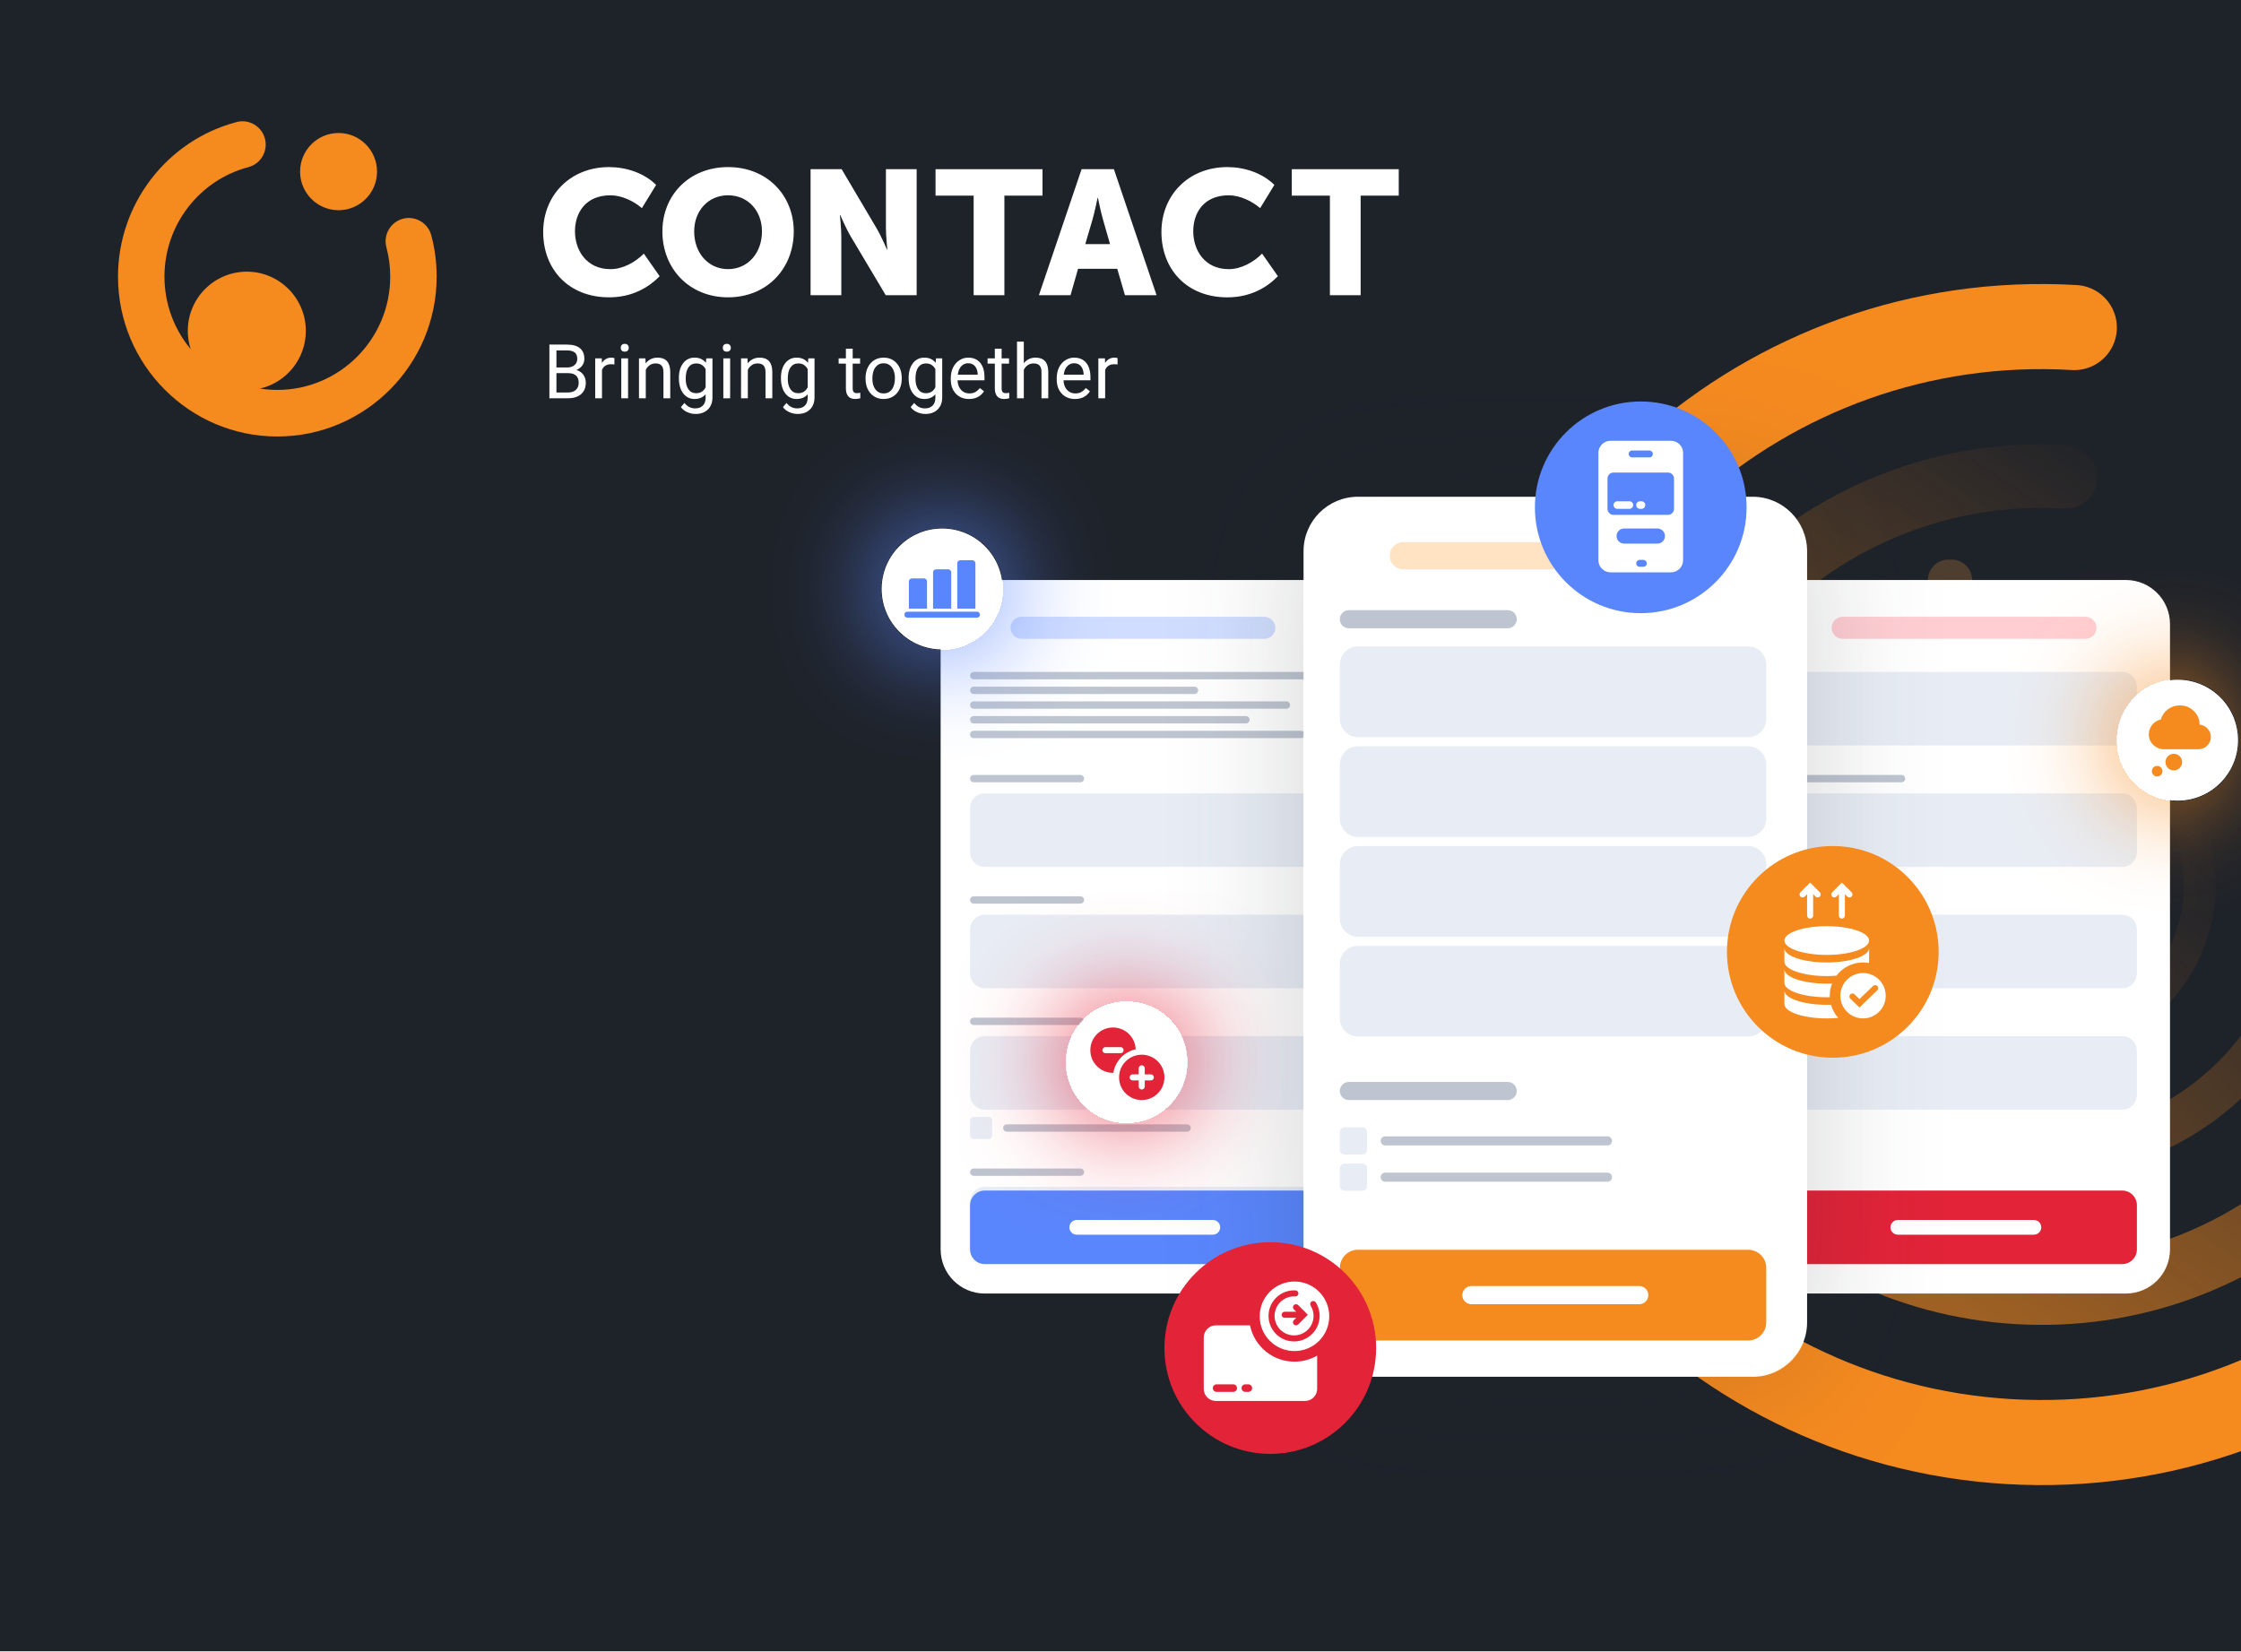
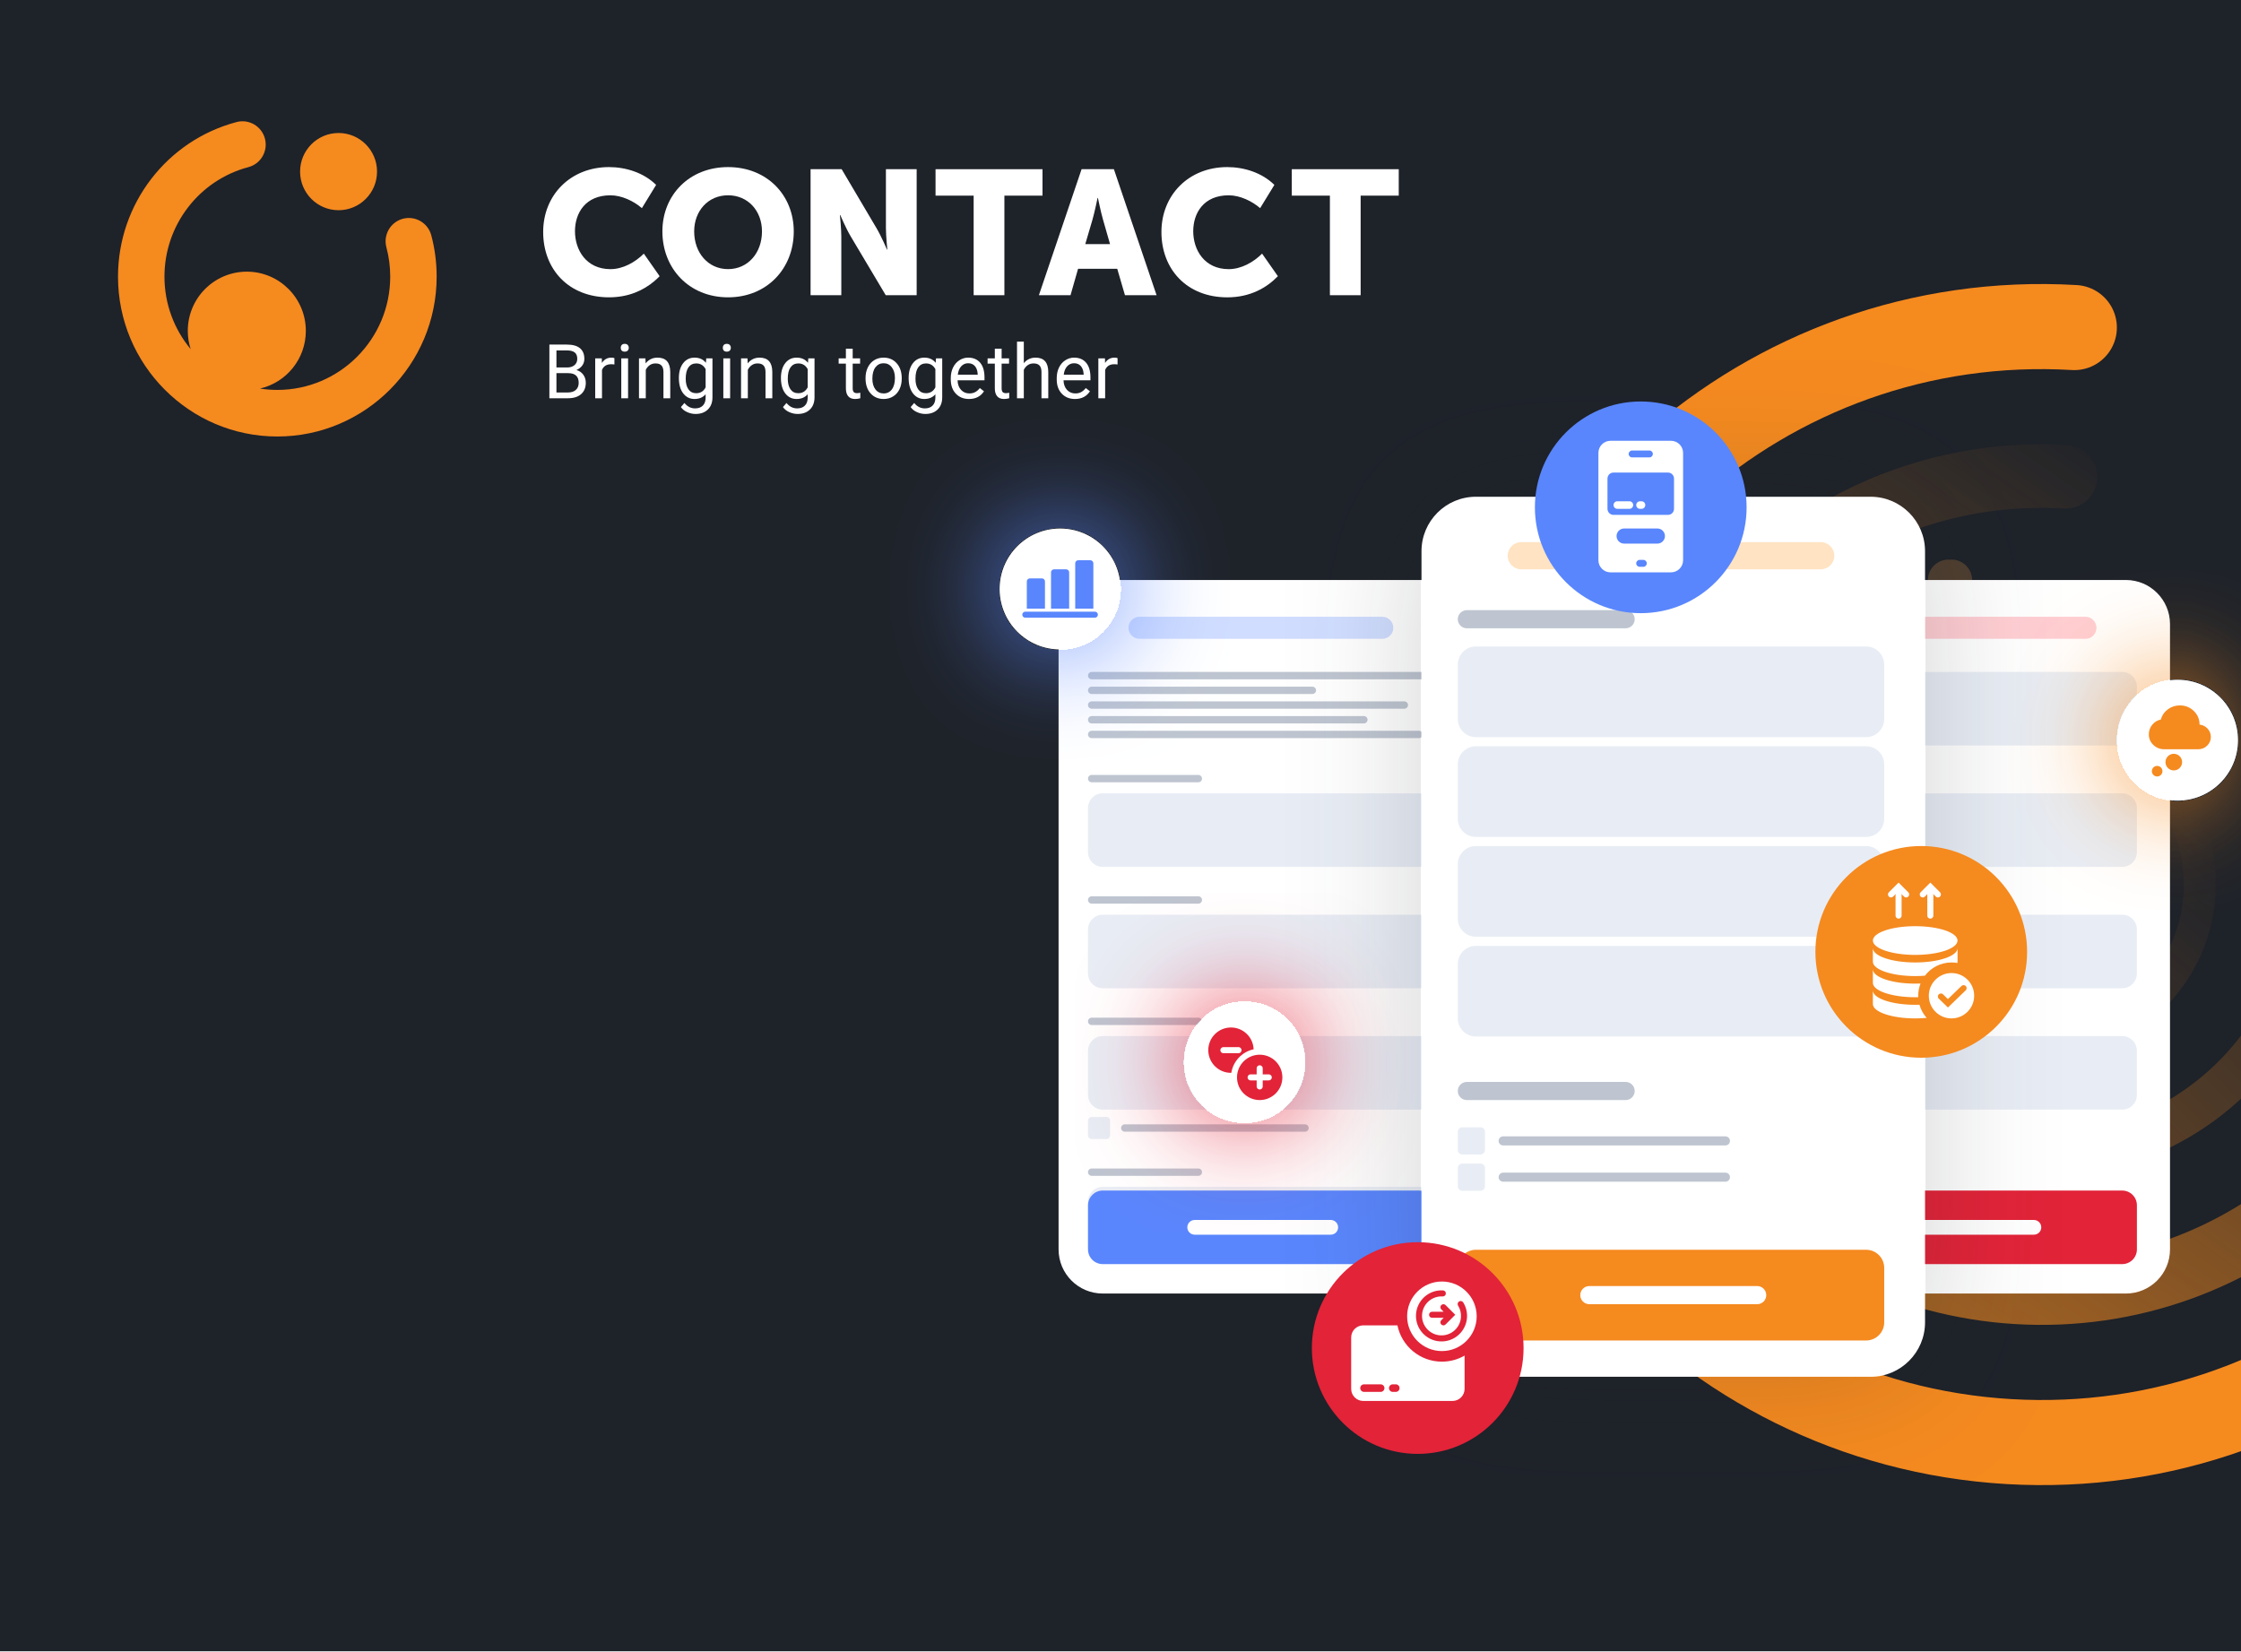
<svg xmlns="http://www.w3.org/2000/svg" width="760" height="560" viewBox="0 0 760 560" fill="none">
-   <g clip-path="url(#clip0_4286_51554)">
+   <g clip-path="url(#clip0_4288_52008)">
    <rect width="760" height="560" fill="#1E2229" />
    <path d="M186.314 135.067V116.865H192.245C194.213 116.865 195.692 117.274 196.68 118.09C197.677 118.907 198.176 120.116 198.176 121.716C198.176 122.566 197.934 123.32 197.453 123.979C196.971 124.629 196.315 125.133 195.485 125.491C196.465 125.766 197.237 126.292 197.802 127.067C198.375 127.833 198.662 128.75 198.662 129.817C198.662 131.451 198.134 132.734 197.079 133.667C196.025 134.6 194.534 135.067 192.606 135.067H186.314ZM188.707 126.554V133.105H192.657C193.769 133.105 194.646 132.817 195.285 132.242C195.933 131.659 196.257 130.858 196.257 129.842C196.257 127.65 195.069 126.554 192.694 126.554H188.707ZM188.707 124.629H192.32C193.366 124.629 194.201 124.366 194.824 123.841C195.456 123.316 195.771 122.603 195.771 121.704C195.771 120.703 195.48 119.978 194.899 119.528C194.318 119.07 193.433 118.841 192.245 118.841H188.707V124.629ZM208.367 123.616C208.018 123.558 207.64 123.528 207.233 123.528C205.722 123.528 204.696 124.175 204.156 125.466V135.067H201.851V121.541H204.093L204.131 123.103C204.886 121.895 205.958 121.291 207.345 121.291C207.794 121.291 208.134 121.349 208.367 121.466V123.616ZM213.002 135.067H210.697V121.541H213.002V135.067ZM210.51 117.953C210.51 117.578 210.622 117.261 210.846 117.003C211.079 116.744 211.42 116.615 211.868 116.615C212.316 116.615 212.657 116.744 212.89 117.003C213.122 117.261 213.238 117.578 213.238 117.953C213.238 118.328 213.122 118.64 212.89 118.891C212.657 119.14 212.316 119.265 211.868 119.265C211.42 119.265 211.079 119.14 210.846 118.891C210.622 118.64 210.51 118.328 210.51 117.953ZM218.882 121.541L218.957 123.241C219.987 121.941 221.333 121.291 222.994 121.291C225.842 121.291 227.279 122.903 227.304 126.129V135.067H225V126.117C224.991 125.141 224.767 124.42 224.327 123.954C223.895 123.487 223.218 123.253 222.296 123.253C221.549 123.253 220.892 123.454 220.327 123.853C219.763 124.254 219.322 124.779 219.007 125.429V135.067H216.702V121.541H218.882ZM230.232 128.192C230.232 126.083 230.718 124.408 231.69 123.166C232.662 121.916 233.949 121.291 235.553 121.291C237.197 121.291 238.48 121.874 239.402 123.041L239.514 121.541H241.62V134.742C241.62 136.492 241.1 137.872 240.062 138.88C239.032 139.889 237.645 140.393 235.901 140.393C234.93 140.393 233.978 140.185 233.048 139.768C232.118 139.352 231.408 138.781 230.917 138.055L232.114 136.667C233.102 137.893 234.31 138.505 235.739 138.505C236.861 138.505 237.732 138.189 238.355 137.555C238.987 136.922 239.302 136.03 239.302 134.88V133.717C238.381 134.784 237.122 135.318 235.527 135.318C233.949 135.318 232.67 134.68 231.69 133.405C230.718 132.13 230.232 130.392 230.232 128.192ZM232.55 128.454C232.55 129.979 232.861 131.18 233.484 132.054C234.107 132.921 234.979 133.355 236.1 133.355C237.554 133.355 238.621 132.692 239.302 131.367V125.191C238.597 123.899 237.537 123.253 236.125 123.253C235.004 123.253 234.128 123.691 233.497 124.566C232.865 125.441 232.55 126.737 232.55 128.454ZM247.612 135.067H245.307V121.541H247.612V135.067ZM245.121 117.953C245.121 117.578 245.233 117.261 245.457 117.003C245.69 116.744 246.03 116.615 246.479 116.615C246.927 116.615 247.268 116.744 247.5 117.003C247.733 117.261 247.849 117.578 247.849 117.953C247.849 118.328 247.733 118.64 247.5 118.891C247.268 119.14 246.927 119.265 246.479 119.265C246.03 119.265 245.69 119.14 245.457 118.891C245.233 118.64 245.121 118.328 245.121 117.953ZM253.493 121.541L253.568 123.241C254.598 121.941 255.943 121.291 257.604 121.291C260.454 121.291 261.891 122.903 261.915 126.129V135.067H259.61V126.117C259.602 125.141 259.378 124.42 258.938 123.954C258.506 123.487 257.829 123.253 256.907 123.253C256.159 123.253 255.503 123.454 254.939 123.853C254.373 124.254 253.933 124.779 253.618 125.429V135.067H251.313V121.541H253.493ZM264.843 128.192C264.843 126.083 265.329 124.408 266.301 123.166C267.273 121.916 268.56 121.291 270.163 121.291C271.808 121.291 273.091 121.874 274.013 123.041L274.125 121.541H276.231V134.742C276.231 136.492 275.712 137.872 274.673 138.88C273.643 139.889 272.256 140.393 270.512 140.393C269.54 140.393 268.589 140.185 267.659 139.768C266.729 139.352 266.019 138.781 265.529 138.055L266.724 136.667C267.713 137.893 268.921 138.505 270.35 138.505C271.471 138.505 272.343 138.189 272.966 137.555C273.598 136.922 273.913 136.03 273.913 134.88V133.717C272.991 134.784 271.733 135.318 270.138 135.318C268.56 135.318 267.281 134.68 266.301 133.405C265.329 132.13 264.843 130.392 264.843 128.192ZM267.161 128.454C267.161 129.979 267.472 131.18 268.095 132.054C268.718 132.921 269.59 133.355 270.712 133.355C272.165 133.355 273.232 132.692 273.913 131.367V125.191C273.207 123.899 272.148 123.253 270.736 123.253C269.615 123.253 268.738 123.691 268.107 124.566C267.476 125.441 267.161 126.737 267.161 128.454ZM289.176 118.265V121.541H291.692V123.329H289.176V131.717C289.176 132.259 289.287 132.667 289.512 132.942C289.736 133.209 290.118 133.342 290.658 133.342C290.924 133.342 291.289 133.292 291.754 133.192V135.067C291.148 135.234 290.558 135.318 289.985 135.318C288.955 135.318 288.178 135.005 287.655 134.38C287.132 133.755 286.871 132.867 286.871 131.717V123.329H284.416V121.541H286.871V118.265H289.176ZM293.536 128.179C293.536 126.854 293.793 125.662 294.308 124.604C294.832 123.545 295.554 122.728 296.476 122.153C297.406 121.578 298.466 121.291 299.653 121.291C301.489 121.291 302.972 121.928 304.101 123.203C305.239 124.479 305.808 126.175 305.808 128.291V128.454C305.808 129.771 305.555 130.954 305.048 132.005C304.55 133.046 303.831 133.859 302.893 134.442C301.962 135.026 300.891 135.318 299.678 135.318C297.851 135.318 296.368 134.68 295.23 133.405C294.101 132.13 293.536 130.442 293.536 128.342V128.179ZM295.853 128.454C295.853 129.954 296.198 131.159 296.888 132.067C297.585 132.975 298.515 133.43 299.678 133.43C300.85 133.43 301.78 132.972 302.469 132.054C303.158 131.129 303.503 129.837 303.503 128.179C303.503 126.696 303.15 125.495 302.444 124.579C301.746 123.654 300.816 123.191 299.653 123.191C298.515 123.191 297.598 123.645 296.9 124.554C296.202 125.462 295.853 126.762 295.853 128.454ZM308.15 128.192C308.15 126.083 308.636 124.408 309.608 123.166C310.58 121.916 311.867 121.291 313.47 121.291C315.115 121.291 316.398 121.874 317.32 123.041L317.432 121.541H319.538V134.742C319.538 136.492 319.019 137.872 317.98 138.88C316.951 139.889 315.563 140.393 313.819 140.393C312.847 140.393 311.896 140.185 310.966 139.768C310.036 139.352 309.326 138.781 308.835 138.055L310.032 136.667C311.02 137.893 312.229 138.505 313.657 138.505C314.778 138.505 315.651 138.189 316.274 137.555C316.905 136.922 317.221 136.03 317.221 134.88V133.717C316.299 134.784 315.04 135.318 313.446 135.318C311.867 135.318 310.588 134.68 309.608 133.405C308.636 132.13 308.15 130.392 308.15 128.192ZM310.468 128.454C310.468 129.979 310.779 131.18 311.402 132.054C312.025 132.921 312.897 133.355 314.018 133.355C315.472 133.355 316.539 132.692 317.221 131.367V125.191C316.515 123.899 315.455 123.253 314.043 123.253C312.922 123.253 312.046 123.691 311.415 124.566C310.783 125.441 310.468 126.737 310.468 128.454ZM328.62 135.318C326.793 135.318 325.306 134.717 324.16 133.517C323.014 132.309 322.441 130.696 322.441 128.679V128.254C322.441 126.912 322.694 125.716 323.2 124.666C323.715 123.607 324.43 122.782 325.344 122.191C326.266 121.591 327.262 121.291 328.334 121.291C330.086 121.291 331.449 121.87 332.42 123.028C333.392 124.187 333.878 125.845 333.878 128.004V128.967H324.745C324.779 130.3 325.165 131.38 325.905 132.205C326.652 133.021 327.599 133.43 328.745 133.43C329.559 133.43 330.249 133.263 330.813 132.93C331.378 132.596 331.872 132.155 332.296 131.604L333.704 132.705C332.574 134.447 330.88 135.318 328.62 135.318ZM328.334 123.191C327.404 123.191 326.623 123.533 325.991 124.216C325.36 124.891 324.97 125.841 324.821 127.067H331.573V126.891C331.506 125.716 331.191 124.808 330.627 124.166C330.061 123.516 329.297 123.191 328.334 123.191ZM339.684 118.265V121.541H342.201V123.329H339.684V131.717C339.684 132.259 339.796 132.667 340.02 132.942C340.245 133.209 340.626 133.342 341.166 133.342C341.432 133.342 341.798 133.292 342.263 133.192V135.067C341.656 135.234 341.067 135.318 340.494 135.318C339.464 135.318 338.687 135.005 338.164 134.38C337.641 133.755 337.379 132.867 337.379 131.717V123.329H334.925V121.541H337.379V118.265H339.684ZM347.209 123.178C348.231 121.92 349.56 121.291 351.196 121.291C354.045 121.291 355.482 122.903 355.506 126.129V135.067H353.202V126.117C353.193 125.141 352.969 124.42 352.529 123.954C352.097 123.487 351.42 123.253 350.498 123.253C349.751 123.253 349.094 123.454 348.53 123.853C347.965 124.254 347.524 124.779 347.209 125.429V135.067H344.904V115.865H347.209V123.178ZM364.552 135.318C362.725 135.318 361.238 134.717 360.091 133.517C358.945 132.309 358.373 130.696 358.373 128.679V128.254C358.373 126.912 358.626 125.716 359.132 124.666C359.647 123.607 360.361 122.782 361.275 122.191C362.197 121.591 363.194 121.291 364.265 121.291C366.018 121.291 367.38 121.87 368.352 123.028C369.324 124.187 369.809 125.845 369.809 128.004V128.967H360.677C360.711 130.3 361.097 131.38 361.836 132.205C362.583 133.021 363.53 133.43 364.677 133.43C365.49 133.43 366.18 133.263 366.745 132.93C367.31 132.596 367.803 132.155 368.227 131.604L369.635 132.705C368.505 134.447 366.811 135.318 364.552 135.318ZM364.265 123.191C363.335 123.191 362.554 123.533 361.923 124.216C361.292 124.891 360.902 125.841 360.752 127.067H367.504V126.891C367.438 125.716 367.123 124.808 366.557 124.166C365.993 123.516 365.229 123.191 364.265 123.191ZM379.004 123.616C378.655 123.558 378.277 123.528 377.87 123.528C376.359 123.528 375.333 124.175 374.793 125.466V135.067H372.488V121.541H374.731L374.768 123.103C375.524 121.895 376.595 121.291 377.983 121.291C378.431 121.291 378.772 121.349 379.004 121.466V123.616Z" fill="white" />
    <path d="M206.547 56.668C212.268 56.668 218.343 58.586 222.513 62.707L217.685 70.596C214.943 68.205 210.835 66.238 207.025 66.238C198.506 66.238 194.994 72.277 194.994 78.428C194.994 84.767 198.803 91.279 207.025 91.279C211.251 91.279 215.427 88.944 218.343 86.018L223.704 93.67C223.133 94.261 222.519 94.834 221.861 95.388C218.194 98.477 213.162 100.836 206.547 100.836C192.847 100.836 184.209 91.335 184.209 78.665C184.209 66.231 193.387 56.668 206.547 56.668Z" fill="white" />
    <path d="M246.916 56.668C260.139 56.668 269.192 66.231 269.192 78.484C269.192 91.036 260.139 100.836 246.916 100.836C233.693 100.836 224.64 91.036 224.64 78.484C224.634 66.231 233.687 56.668 246.916 56.668ZM246.916 91.273C253.648 91.273 258.414 85.775 258.414 78.484C258.414 71.493 253.648 66.231 246.916 66.231C240.184 66.231 235.418 71.493 235.418 78.484C235.418 85.775 240.184 91.273 246.916 91.273Z" fill="white" />
    <path d="M274.894 57.385H285.436L297.232 77.346C298.901 80.154 300.806 84.637 300.806 84.637H300.924C300.924 84.637 300.446 80.035 300.446 77.346V57.385H310.87V100.121H300.384L288.532 80.216C286.863 77.408 284.958 72.925 284.958 72.925H284.841C284.841 72.925 285.318 77.526 285.318 80.216V100.121H274.894V57.385Z" fill="white" />
    <path d="M330.199 66.35H317.274V57.385H353.548V66.35H340.623V100.121H330.199V66.35Z" fill="white" />
    <path d="M366.802 57.385H377.76L392.236 100.121H381.514L378.896 91.156H365.611L363.048 100.121H352.326L366.802 57.385ZM376.451 82.787L374.068 74.482C373.293 71.792 372.343 67.129 372.343 67.129H372.225C372.225 67.129 371.27 71.792 370.5 74.482L368.056 82.787H376.451Z" fill="white" />
    <path d="M416.218 56.668C421.939 56.668 428.014 58.586 432.183 62.707L427.356 70.596C424.613 68.205 420.506 66.238 416.696 66.238C408.177 66.238 404.665 72.277 404.665 78.428C404.665 84.767 408.474 91.279 416.696 91.279C420.921 91.279 425.097 88.944 428.014 86.018L433.375 93.67C429.621 97.555 424.024 100.843 416.218 100.843C402.518 100.843 393.88 91.341 393.88 78.671C393.88 66.231 403.051 56.668 416.218 56.668Z" fill="white" />
    <path d="M451.015 66.35H438.09V57.385H474.364V66.35H461.44V100.121H451.015V66.35Z" fill="white" />
    <path fill-rule="evenodd" clip-rule="evenodd" d="M136.617 74.195C140.818 73.069 145.136 75.578 146.26 79.793C147.476 84.357 148.09 89.076 148.084 93.82C148.084 123.718 123.847 148.038 94.051 148.038C64.261 148.038 40.019 123.718 40.019 93.82C40.019 69.227 56.548 47.672 80.22 41.396C84.427 40.275 88.74 42.797 89.85 47.018C90.961 51.24 88.454 55.567 84.247 56.681C67.482 61.12 55.773 76.393 55.773 93.82C55.773 103.16 59.117 111.733 64.658 118.395C64.032 116.452 63.684 114.379 63.684 112.219C63.684 101.124 72.65 92.133 83.701 92.133C94.759 92.133 103.719 101.13 103.719 112.219C103.719 121.763 97.073 129.739 88.175 131.781C90.093 132.08 92.059 132.236 94.057 132.236C115.167 132.236 132.336 115.008 132.336 93.826C132.336 90.446 131.901 87.096 131.039 83.871C129.916 79.656 132.416 75.322 136.617 74.195ZM127.868 58.2C127.868 65.431 122.026 71.294 114.819 71.294C107.612 71.294 101.77 65.431 101.77 58.2C101.77 50.969 107.612 45.106 114.819 45.106C122.026 45.106 127.868 50.969 127.868 58.2Z" fill="#F58A1F" />
    <g opacity="0.4">
      <rect x="653.812" y="189.791" width="15.005" height="13.942" rx="6.971" fill="#956A37" />
    </g>
    <path d="M703.473 111.088C599.14 104.964 509.597 184.579 503.473 288.912C497.349 393.245 576.963 482.788 681.296 488.912C785.629 495.036 875.172 415.421 881.296 311.088C883.671 270.63 873.153 232.396 853.301 200.388" stroke="#F58A1F" stroke-width="28.863" stroke-linecap="round" />
-     <path opacity="0.6" d="M700.501 161.707C624.124 157.224 558.574 215.506 554.091 291.883C549.608 368.26 607.89 433.81 684.267 438.293C760.644 442.776 826.194 384.494 830.677 308.117C832.415 278.5 824.716 250.511 810.183 227.079" stroke="url(#paint0_linear_4286_51554)" stroke-width="21.591" stroke-linecap="round" />
-     <path opacity="0.4" d="M697.776 208.135C647.041 205.157 603.499 243.872 600.521 294.607C597.543 345.342 636.257 388.885 686.992 391.863C737.727 394.841 781.27 356.126 784.248 305.391C785.403 285.717 780.288 267.125 770.635 251.56" stroke="url(#paint1_linear_4286_51554)" stroke-width="14.394" stroke-linecap="round" />
-     <path opacity="0.2" d="M695.527 246.444C665.949 244.708 640.564 267.279 638.828 296.857C637.092 326.435 659.662 351.82 689.241 353.556C718.819 355.292 744.204 332.722 745.94 303.144C746.613 291.674 743.631 280.835 738.003 271.76" stroke="url(#paint2_linear_4286_51554)" stroke-width="10.795" stroke-linecap="round" />
+     <path opacity="0.6" d="M700.501 161.707C624.124 157.224 558.574 215.506 554.091 291.883C549.608 368.26 607.89 433.81 684.267 438.293C760.644 442.776 826.194 384.494 830.677 308.117C832.415 278.5 824.716 250.511 810.183 227.079" stroke="url(#paint0_linear_4288_52008)" stroke-width="21.591" stroke-linecap="round" />
+     <path opacity="0.4" d="M697.776 208.135C647.041 205.157 603.499 243.872 600.521 294.607C597.543 345.342 636.257 388.885 686.992 391.863C737.727 394.841 781.27 356.126 784.248 305.391C785.403 285.717 780.288 267.125 770.635 251.56" stroke="url(#paint1_linear_4288_52008)" stroke-width="14.394" stroke-linecap="round" />
+     <path opacity="0.2" d="M695.527 246.444C665.949 244.708 640.564 267.279 638.828 296.857C637.092 326.435 659.662 351.82 689.241 353.556C718.819 355.292 744.204 332.722 745.94 303.144C746.613 291.674 743.631 280.835 738.003 271.76" stroke="url(#paint2_linear_4288_52008)" stroke-width="10.795" stroke-linecap="round" />
    <rect x="597.461" y="196.702" width="138.462" height="241.996" rx="14.969" fill="white" />
    <rect x="621.162" y="209.176" width="89.813" height="7.484" rx="3.742" fill="#FFCED3" />
    <rect x="607.441" y="227.887" width="117.256" height="24.948" rx="4.99" fill="#E8EDF5" />
    <rect x="607.441" y="269.053" width="117.256" height="24.948" rx="4.99" fill="#E8EDF5" />
    <rect x="607.44" y="310.216" width="117.256" height="24.948" rx="4.99" fill="#E8EDF5" />
    <rect x="607.44" y="351.381" width="117.256" height="24.948" rx="4.99" fill="#E8EDF5" />
    <rect x="607.441" y="403.771" width="117.256" height="24.948" rx="4.99" fill="#E22338" />
    <rect x="607.441" y="262.814" width="38.669" height="2.495" rx="1.247" fill="#BEC5D0" />
    <rect x="607.441" y="303.978" width="38.669" height="2.495" rx="1.247" fill="#BEC5D0" />
    <rect x="607.441" y="345.144" width="38.669" height="2.495" rx="1.247" fill="#BEC5D0" />
    <rect x="641.121" y="413.75" width="51.144" height="4.99" rx="2.495" fill="white" />
-     <rect x="319" y="196.702" width="138.462" height="241.996" rx="14.969" fill="white" />
-     <rect x="342.701" y="209.176" width="89.813" height="7.484" rx="3.742" fill="#D0DDFF" />
-     <rect x="328.979" y="269.053" width="117.256" height="24.948" rx="4.99" fill="#E8EDF5" />
-     <rect x="328.979" y="310.216" width="117.256" height="24.948" rx="4.99" fill="#E8EDF5" />
-     <rect x="328.979" y="351.381" width="117.256" height="24.948" rx="4.99" fill="#E8EDF5" />
-     <rect x="328.979" y="402.523" width="117.256" height="24.948" rx="4.99" fill="#E8EDF5" />
-     <rect x="328.979" y="378.821" width="7.484" height="7.484" rx="1.247" fill="#E8EDF5" />
-     <rect x="328.979" y="403.771" width="117.256" height="24.948" rx="4.99" fill="#5986FD" />
-     <rect x="328.979" y="262.814" width="38.669" height="2.495" rx="1.247" fill="#BEC5D0" />
-     <rect x="328.979" y="227.887" width="117.256" height="2.495" rx="1.247" fill="#BEC5D0" />
-     <rect x="328.979" y="232.877" width="77.339" height="2.495" rx="1.247" fill="#BEC5D0" />
-     <rect x="328.979" y="237.865" width="108.524" height="2.495" rx="1.247" fill="#BEC5D0" />
-     <rect x="328.979" y="242.856" width="94.802" height="2.495" rx="1.247" fill="#BEC5D0" />
-     <rect x="328.979" y="247.846" width="113.514" height="2.495" rx="1.247" fill="#BEC5D0" />
-     <rect x="328.979" y="303.978" width="38.669" height="2.495" rx="1.247" fill="#BEC5D0" />
-     <rect x="328.979" y="345.144" width="38.669" height="2.495" rx="1.247" fill="#BEC5D0" />
-     <rect x="328.979" y="396.286" width="38.669" height="2.495" rx="1.247" fill="#BEC5D0" />
-     <rect x="340.206" y="381.317" width="63.617" height="2.495" rx="1.247" fill="#BEC5D0" />
-     <rect x="362.659" y="413.75" width="51.144" height="4.99" rx="2.495" fill="white" />
-     <g filter="url(#filter0_d_4286_51554)">
-       <rect x="442.077" y="168.47" width="170.769" height="298.462" rx="18.462" fill="white" />
-       <rect x="471.308" y="183.854" width="110.769" height="9.231" rx="4.615" fill="#FFE3C2" />
-       <rect x="454.385" y="219.238" width="144.615" height="30.769" rx="6.154" fill="#E8EDF5" />
-       <rect x="454.385" y="253.085" width="144.615" height="30.769" rx="6.154" fill="#E8EDF5" />
-       <rect x="454.385" y="286.93" width="144.615" height="30.769" rx="6.154" fill="#E8EDF5" />
-       <rect x="454.385" y="320.776" width="144.615" height="30.769" rx="6.154" fill="#E8EDF5" />
-       <rect x="454.385" y="382.314" width="9.231" height="9.231" rx="1.538" fill="#E8EDF5" />
-       <rect x="454.385" y="394.622" width="9.231" height="9.231" rx="1.538" fill="#E8EDF5" />
-       <rect x="454.385" y="423.854" width="144.615" height="30.769" rx="6.154" fill="#F58A1F" />
-       <rect x="454.385" y="206.931" width="60" height="6.154" rx="3.077" fill="#BEC5D0" />
-       <rect x="454.385" y="366.931" width="60" height="6.154" rx="3.077" fill="#BEC5D0" />
-       <rect x="468.231" y="385.392" width="78.462" height="3.077" rx="1.538" fill="#BEC5D0" />
-       <rect x="468.231" y="397.699" width="78.462" height="3.077" rx="1.538" fill="#BEC5D0" />
-       <rect x="495.924" y="436.162" width="63.077" height="6.154" rx="3.077" fill="white" />
+     <rect x="359" y="196.702" width="138.462" height="241.996" rx="14.969" fill="white" />
+     <rect x="382.701" y="209.176" width="89.813" height="7.484" rx="3.742" fill="#D0DDFF" />
+     <rect x="368.979" y="269.053" width="117.256" height="24.948" rx="4.99" fill="#E8EDF5" />
+     <rect x="368.979" y="310.216" width="117.256" height="24.948" rx="4.99" fill="#E8EDF5" />
+     <rect x="368.979" y="351.381" width="117.256" height="24.948" rx="4.99" fill="#E8EDF5" />
+     <rect x="368.979" y="402.523" width="117.256" height="24.948" rx="4.99" fill="#E8EDF5" />
+     <rect x="368.979" y="378.821" width="7.484" height="7.484" rx="1.247" fill="#E8EDF5" />
+     <rect x="368.979" y="403.771" width="117.256" height="24.948" rx="4.99" fill="#5986FD" />
+     <rect x="368.979" y="262.814" width="38.669" height="2.495" rx="1.247" fill="#BEC5D0" />
+     <rect x="368.979" y="227.887" width="117.256" height="2.495" rx="1.247" fill="#BEC5D0" />
+     <rect x="368.979" y="232.877" width="77.339" height="2.495" rx="1.247" fill="#BEC5D0" />
+     <rect x="368.979" y="237.865" width="108.524" height="2.495" rx="1.247" fill="#BEC5D0" />
+     <rect x="368.979" y="242.856" width="94.802" height="2.495" rx="1.247" fill="#BEC5D0" />
+     <rect x="368.979" y="247.846" width="113.514" height="2.495" rx="1.247" fill="#BEC5D0" />
+     <rect x="368.979" y="303.978" width="38.669" height="2.495" rx="1.247" fill="#BEC5D0" />
+     <rect x="368.979" y="345.144" width="38.669" height="2.495" rx="1.247" fill="#BEC5D0" />
+     <rect x="368.979" y="396.286" width="38.669" height="2.495" rx="1.247" fill="#BEC5D0" />
+     <rect x="380.206" y="381.317" width="63.617" height="2.495" rx="1.247" fill="#BEC5D0" />
+     <rect x="402.659" y="413.75" width="51.144" height="4.99" rx="2.495" fill="white" />
+     <g filter="url(#filter0_d_4288_52008)">
+       <rect x="482.077" y="168.47" width="170.769" height="298.462" rx="18.462" fill="white" />
+       <rect x="511.308" y="183.854" width="110.769" height="9.231" rx="4.615" fill="#FFE3C2" />
+       <rect x="494.385" y="219.238" width="144.615" height="30.769" rx="6.154" fill="#E8EDF5" />
+       <rect x="494.385" y="253.085" width="144.615" height="30.769" rx="6.154" fill="#E8EDF5" />
+       <rect x="494.385" y="286.93" width="144.615" height="30.769" rx="6.154" fill="#E8EDF5" />
+       <rect x="494.385" y="320.776" width="144.615" height="30.769" rx="6.154" fill="#E8EDF5" />
+       <rect x="494.385" y="382.314" width="9.231" height="9.231" rx="1.538" fill="#E8EDF5" />
+       <rect x="494.385" y="394.622" width="9.231" height="9.231" rx="1.538" fill="#E8EDF5" />
+       <rect x="494.385" y="423.854" width="144.615" height="30.769" rx="6.154" fill="#F58A1F" />
+       <rect x="494.385" y="206.931" width="60" height="6.154" rx="3.077" fill="#BEC5D0" />
+       <rect x="494.385" y="366.931" width="60" height="6.154" rx="3.077" fill="#BEC5D0" />
+       <rect x="508.231" y="385.392" width="78.462" height="3.077" rx="1.538" fill="#BEC5D0" />
+       <rect x="508.231" y="397.699" width="78.462" height="3.077" rx="1.538" fill="#BEC5D0" />
+       <rect x="535.924" y="436.162" width="63.077" height="6.154" rx="3.077" fill="white" />
    </g>
    <rect x="520.538" y="136.16" width="71.795" height="71.795" rx="35.897" fill="#5986FD" />
    <path fill-rule="evenodd" clip-rule="evenodd" d="M542.076 153.597C542.076 151.331 543.912 149.494 546.178 149.494H566.691C568.957 149.494 570.794 151.331 570.794 153.597V190.007C570.794 192.273 568.957 194.11 566.691 194.11H546.178C543.912 194.11 542.076 192.273 542.076 190.007V153.597ZM552.332 153.956C552.332 153.307 552.858 152.782 553.507 152.782H559.363C560.012 152.782 560.538 153.307 560.538 153.956C560.538 154.604 560.012 155.13 559.363 155.13H553.507C552.858 155.13 552.332 154.604 552.332 153.956ZM556.07 189.883C555.422 189.883 554.896 190.409 554.896 191.057C554.896 191.705 555.422 192.231 556.07 192.231H557.312C557.96 192.231 558.486 191.705 558.486 191.057C558.486 190.409 557.96 189.883 557.312 189.883H556.07Z" fill="white" />
    <path fill-rule="evenodd" clip-rule="evenodd" d="M545.153 162.315C545.153 161.182 546.071 160.264 547.204 160.264H565.666C566.799 160.264 567.717 161.182 567.717 162.315V172.571C567.717 173.704 566.799 174.623 565.666 174.623H547.204C546.071 174.623 545.153 173.704 545.153 172.571V162.315ZM547.204 171.289C547.204 170.581 547.778 170.007 548.486 170.007H552.589C553.297 170.007 553.871 170.581 553.871 171.289C553.871 171.997 553.297 172.571 552.589 172.571H548.486C547.778 172.571 547.204 171.997 547.204 171.289ZM556.179 170.007C555.471 170.007 554.897 170.581 554.897 171.289C554.897 171.997 555.471 172.571 556.179 172.571H556.692C557.4 172.571 557.974 171.997 557.974 171.289C557.974 170.581 557.4 170.007 556.692 170.007H556.179Z" fill="#5986FD" />
    <rect x="548.23" y="179.237" width="16.41" height="5.128" rx="2.564" fill="#5986FD" />
-     <rect x="394.897" y="421.288" width="71.795" height="71.795" rx="35.897" fill="#E22338" />
-     <path fill-rule="evenodd" clip-rule="evenodd" d="M446.692 459.742C444.429 461.051 441.802 461.8 438.999 461.8C431.556 461.8 425.348 456.515 423.923 449.492H412.333C410.067 449.492 408.23 451.329 408.23 453.595V471.031C408.23 473.296 410.067 475.133 412.333 475.133H442.589C444.855 475.133 446.692 473.296 446.692 471.031V459.742ZM412.589 469.493C411.881 469.493 411.307 470.067 411.307 470.775C411.307 471.483 411.881 472.057 412.589 472.057H418.23C418.939 472.057 419.513 471.483 419.513 470.775C419.513 470.067 418.939 469.493 418.23 469.493H412.589ZM421.051 470.775C421.051 470.067 421.625 469.493 422.333 469.493H423.358C424.066 469.493 424.64 470.067 424.64 470.775C424.64 471.483 424.066 472.057 423.358 472.057H422.333C421.625 472.057 421.051 471.483 421.051 470.775Z" fill="white" />
-     <path fill-rule="evenodd" clip-rule="evenodd" d="M439 458.212C445.514 458.212 450.795 452.931 450.795 446.417C450.795 439.903 445.514 434.622 439 434.622C432.486 434.622 427.205 439.903 427.205 446.417C427.205 452.931 432.486 458.212 439 458.212ZM432.266 445.896C432.48 442.25 435.609 439.469 439.254 439.683C439.819 439.716 440.305 439.284 440.338 438.719C440.371 438.153 439.94 437.668 439.374 437.635C434.598 437.355 430.499 440.999 430.218 445.775C429.938 450.552 433.583 454.651 438.359 454.931C443.135 455.212 447.234 451.567 447.515 446.791C447.623 444.94 447.141 443.188 446.232 441.722C445.934 441.241 445.302 441.093 444.82 441.391C444.339 441.69 444.191 442.322 444.489 442.803C445.183 443.921 445.55 445.256 445.467 446.67C445.253 450.316 442.124 453.097 438.479 452.883C434.834 452.669 432.052 449.541 432.266 445.896ZM439.601 446.929H435.667C435.1 446.929 434.641 446.47 434.641 445.904C434.641 445.337 435.1 444.878 435.667 444.878H439.6L438.787 444.065C438.387 443.665 438.387 443.016 438.787 442.615C439.188 442.214 439.837 442.214 440.238 442.615L442.802 445.179L443.527 445.904L442.802 446.63L440.238 449.194C439.837 449.594 439.188 449.594 438.787 449.194C438.387 448.793 438.387 448.144 438.787 447.743L439.601 446.929Z" fill="white" />
-     <g filter="url(#filter1_d_4286_51554)">
-       <rect x="361.564" y="339.749" width="41.026" height="41.026" rx="20.513" fill="white" />
-       <path fill-rule="evenodd" clip-rule="evenodd" d="M385.148 355.866C381.247 356.705 378.213 359.878 377.582 363.852C377.542 363.853 377.502 363.853 377.461 363.853C373.213 363.853 369.769 360.409 369.769 356.161C369.769 351.913 373.213 348.469 377.461 348.469C381.611 348.469 384.993 351.755 385.148 355.866Z" fill="#E22338" />
-       <ellipse cx="387.205" cy="365.392" rx="7.692" ry="7.692" fill="#E22338" />
-       <path d="M387.204 362.314V368.468" stroke="white" stroke-width="2.051" stroke-linecap="round" />
-       <path d="M384.127 365.391H390.281" stroke="white" stroke-width="2.051" stroke-linecap="round" />
-       <path d="M374.896 356.16L380.025 356.16" stroke="white" stroke-width="2.051" stroke-linecap="round" />
+     <rect x="444.897" y="421.288" width="71.795" height="71.795" rx="35.897" fill="#E22338" />
+     <path fill-rule="evenodd" clip-rule="evenodd" d="M496.692 459.742C494.429 461.051 491.802 461.8 488.999 461.8C481.556 461.8 475.348 456.515 473.923 449.492H462.333C460.067 449.492 458.23 451.329 458.23 453.595V471.031C458.23 473.296 460.067 475.133 462.333 475.133H492.589C494.855 475.133 496.692 473.296 496.692 471.031V459.742ZM462.589 469.493C461.881 469.493 461.307 470.067 461.307 470.775C461.307 471.483 461.881 472.057 462.589 472.057H468.23C468.939 472.057 469.513 471.483 469.513 470.775C469.513 470.067 468.939 469.493 468.23 469.493H462.589ZM471.051 470.775C471.051 470.067 471.625 469.493 472.333 469.493H473.358C474.066 469.493 474.64 470.067 474.64 470.775C474.64 471.483 474.066 472.057 473.358 472.057H472.333C471.625 472.057 471.051 471.483 471.051 470.775Z" fill="white" />
+     <path fill-rule="evenodd" clip-rule="evenodd" d="M489 458.212C495.514 458.212 500.795 452.931 500.795 446.417C500.795 439.903 495.514 434.622 489 434.622C482.486 434.622 477.205 439.903 477.205 446.417C477.205 452.931 482.486 458.212 489 458.212ZM482.266 445.896C482.48 442.25 485.609 439.469 489.254 439.683C489.819 439.716 490.305 439.284 490.338 438.719C490.371 438.153 489.94 437.668 489.374 437.635C484.598 437.355 480.499 440.999 480.218 445.775C479.938 450.552 483.583 454.651 488.359 454.931C493.135 455.212 497.234 451.567 497.515 446.791C497.623 444.94 497.141 443.188 496.232 441.722C495.934 441.241 495.302 441.093 494.82 441.391C494.339 441.69 494.191 442.322 494.489 442.803C495.183 443.921 495.55 445.256 495.467 446.67C495.253 450.316 492.124 453.097 488.479 452.883C484.834 452.669 482.052 449.541 482.266 445.896ZM489.601 446.929H485.667C485.1 446.929 484.641 446.47 484.641 445.904C484.641 445.337 485.1 444.878 485.667 444.878H489.6L488.787 444.065C488.387 443.665 488.387 443.016 488.787 442.615C489.188 442.214 489.837 442.214 490.238 442.615L492.802 445.179L493.527 445.904L492.802 446.63L490.238 449.194C489.837 449.594 489.188 449.594 488.787 449.194C488.387 448.793 488.387 448.144 488.787 447.743L489.601 446.929Z" fill="white" />
+     <g filter="url(#filter1_d_4288_52008)">
+       <rect x="401.564" y="339.749" width="41.026" height="41.026" rx="20.513" fill="white" />
+       <path fill-rule="evenodd" clip-rule="evenodd" d="M425.148 355.866C421.247 356.705 418.213 359.878 417.582 363.852C417.542 363.853 417.502 363.853 417.461 363.853C413.213 363.853 409.769 360.409 409.769 356.161C409.769 351.913 413.213 348.469 417.461 348.469C421.611 348.469 424.993 351.755 425.148 355.866Z" fill="#E22338" />
+       <ellipse cx="427.205" cy="365.392" rx="7.692" ry="7.692" fill="#E22338" />
+       <path d="M427.204 362.314V368.468" stroke="white" stroke-width="2.051" stroke-linecap="round" />
+       <path d="M424.127 365.391H430.281" stroke="white" stroke-width="2.051" stroke-linecap="round" />
+       <path d="M414.896 356.16L420.025 356.16" stroke="white" stroke-width="2.051" stroke-linecap="round" />
    </g>
-     <g filter="url(#filter2_d_4286_51554)">
-       <rect x="299" y="179.238" width="41.026" height="41.026" rx="20.513" fill="white" />
-       <path d="M308.23 197.186C308.23 196.619 308.69 196.16 309.256 196.16H313.359C313.925 196.16 314.384 196.619 314.384 197.186V206.417H308.23V197.186Z" fill="#5986FD" />
-       <path d="M316.436 194.11C316.436 193.543 316.895 193.084 317.461 193.084H321.564C322.13 193.084 322.589 193.543 322.589 194.11V206.417H316.436V194.11Z" fill="#5986FD" />
-       <path d="M324.642 191.032C324.642 190.466 325.101 190.007 325.667 190.007H329.77C330.336 190.007 330.795 190.466 330.795 191.032V206.417H324.642V191.032Z" fill="#5986FD" />
-       <rect x="306.692" y="207.442" width="25.641" height="2.051" rx="1.026" fill="#5986FD" />
+     <g filter="url(#filter2_d_4288_52008)">
+       <rect x="339" y="179.238" width="41.026" height="41.026" rx="20.513" fill="white" />
+       <path d="M348.23 197.186C348.23 196.619 348.69 196.16 349.256 196.16H353.359C353.925 196.16 354.384 196.619 354.384 197.186V206.417H348.23V197.186Z" fill="#5986FD" />
+       <path d="M356.436 194.11C356.436 193.543 356.895 193.084 357.461 193.084H361.564C362.13 193.084 362.589 193.543 362.589 194.11V206.417H356.436V194.11Z" fill="#5986FD" />
+       <path d="M364.642 191.032C364.642 190.466 365.101 190.007 365.667 190.007H369.77C370.336 190.007 370.795 190.466 370.795 191.032V206.417H364.642V191.032Z" fill="#5986FD" />
+       <rect x="346.692" y="207.442" width="25.641" height="2.051" rx="1.026" fill="#5986FD" />
    </g>
-     <g filter="url(#filter3_d_4286_51554)">
+     <g filter="url(#filter3_d_4288_52008)">
      <rect x="717.975" y="230.519" width="41.026" height="41.026" rx="20.513" fill="white" />
      <path d="M734 254.109C732.55 254.109 731.311 253.621 730.284 252.645C729.256 251.669 728.743 250.476 728.743 249.067C728.743 247.858 729.117 246.782 729.866 245.837C730.615 244.892 731.594 244.288 732.805 244.024C733.203 242.599 734 241.445 735.194 240.562C736.389 239.679 737.743 239.237 739.256 239.237C741.12 239.237 742.701 239.869 743.999 241.132C745.298 242.394 745.947 243.932 745.946 245.744C747.045 245.868 747.957 246.329 748.682 247.127C749.407 247.925 749.769 248.858 749.769 249.926C749.769 251.088 749.351 252.076 748.514 252.89C747.677 253.703 746.662 254.11 745.468 254.109H734Z" fill="#F58A1F" />
      <ellipse cx="737.205" cy="258.467" rx="2.821" ry="2.821" fill="#F58A1F" />
      <circle cx="731.564" cy="261.545" r="1.795" fill="#F58A1F" />
    </g>
-     <rect x="585.667" y="286.929" width="71.795" height="71.795" rx="35.897" fill="#F58A1F" />
-     <path fill-rule="evenodd" clip-rule="evenodd" d="M633.872 318.981C633.872 321.672 627.443 323.853 619.513 323.853C611.583 323.853 605.154 321.672 605.154 318.981C605.154 316.291 611.583 314.109 619.513 314.109C627.443 314.109 633.872 316.291 633.872 318.981ZM605.155 320.264H605.155V325.905H605.174C605.161 325.99 605.155 326.076 605.155 326.162C605.155 328.852 611.583 331.034 619.514 331.034C620.649 331.034 621.754 330.989 622.813 330.904C624.872 328.178 628.141 326.417 631.82 326.417C632.502 326.417 633.169 326.477 633.817 326.593C633.854 326.451 633.873 326.307 633.873 326.162C633.873 326.076 633.866 325.99 633.853 325.905H633.873V321.549C633.868 324.238 627.441 326.418 619.514 326.418C611.583 326.418 605.155 324.237 605.155 321.547C605.155 321.461 605.161 321.375 605.174 321.291H605.155V320.264ZM620.956 340.752C621.426 342.428 622.274 343.947 623.402 345.21C622.165 345.328 620.861 345.391 619.513 345.391C611.583 345.391 605.154 343.21 605.154 340.52C605.154 340.434 605.16 340.348 605.173 340.263H605.154V334.622H605.154V335.648H605.173C605.161 335.733 605.154 335.818 605.154 335.904C605.154 338.595 611.583 340.776 619.513 340.776C620 340.776 620.482 340.768 620.956 340.752ZM621.322 333.559C620.816 334.84 620.538 336.237 620.538 337.699C620.538 337.867 620.542 338.034 620.549 338.199C620.207 338.208 619.862 338.212 619.513 338.212C611.583 338.212 605.154 336.031 605.154 333.34C605.154 333.254 605.161 333.169 605.174 333.084H605.154V328.725C605.154 331.416 611.583 333.597 619.513 333.597C620.126 333.597 620.73 333.584 621.322 333.559ZM605.154 328.725V328.469H605.174C605.161 328.554 605.154 328.639 605.154 328.725ZM633.853 321.291C633.866 321.374 633.872 321.459 633.873 321.544L633.873 321.291H633.853Z" fill="white" />
-     <ellipse cx="631.821" cy="337.698" rx="7.692" ry="7.692" fill="white" />
-     <path d="M628.231 337.962L630.612 340.261L635.923 335.133" stroke="#F58A1F" stroke-width="2.051" stroke-linecap="round" />
-     <path d="M613.872 310.519L613.872 301.288" stroke="white" stroke-width="2.051" stroke-linecap="round" />
-     <path d="M624.641 310.519L624.641 301.288" stroke="white" stroke-width="2.051" stroke-linecap="round" />
-     <path d="M611.308 303.34L613.872 300.776L616.436 303.34" stroke="white" stroke-width="2.051" stroke-linecap="round" />
-     <path d="M622.077 303.34L624.641 300.776L627.205 303.34" stroke="white" stroke-width="2.051" stroke-linecap="round" />
+     <rect x="615.667" y="286.929" width="71.795" height="71.795" rx="35.897" fill="#F58A1F" />
+     <path fill-rule="evenodd" clip-rule="evenodd" d="M663.872 318.981C663.872 321.672 657.443 323.853 649.513 323.853C641.583 323.853 635.154 321.672 635.154 318.981C635.154 316.291 641.583 314.109 649.513 314.109C657.443 314.109 663.872 316.291 663.872 318.981ZM635.155 320.264H635.155V325.905H635.174C635.161 325.99 635.155 326.076 635.155 326.162C635.155 328.852 641.583 331.034 649.514 331.034C650.649 331.034 651.754 330.989 652.813 330.904C654.872 328.178 658.141 326.417 661.82 326.417C662.502 326.417 663.169 326.477 663.817 326.593C663.854 326.451 663.873 326.307 663.873 326.162C663.873 326.076 663.866 325.99 663.853 325.905H663.873V321.549C663.868 324.238 657.441 326.418 649.514 326.418C641.583 326.418 635.155 324.237 635.155 321.547C635.155 321.461 635.161 321.375 635.174 321.291H635.155V320.264ZM650.956 340.752C651.426 342.428 652.274 343.947 653.402 345.21C652.165 345.328 650.861 345.391 649.513 345.391C641.583 345.391 635.154 343.21 635.154 340.52C635.154 340.434 635.16 340.348 635.173 340.263H635.154V334.622H635.154V335.648H635.173C635.161 335.733 635.154 335.818 635.154 335.904C635.154 338.595 641.583 340.776 649.513 340.776C650 340.776 650.482 340.768 650.956 340.752ZM651.322 333.559C650.816 334.84 650.538 336.237 650.538 337.699C650.538 337.867 650.542 338.034 650.549 338.199C650.207 338.208 649.862 338.212 649.513 338.212C641.583 338.212 635.154 336.031 635.154 333.34C635.154 333.254 635.161 333.169 635.174 333.084H635.154V328.725C635.154 331.416 641.583 333.597 649.513 333.597C650.126 333.597 650.73 333.584 651.322 333.559ZM635.154 328.725V328.469H635.174C635.161 328.554 635.154 328.639 635.154 328.725ZM663.853 321.291C663.866 321.374 663.872 321.459 663.873 321.544L663.873 321.291H663.853Z" fill="white" />
+     <ellipse cx="661.821" cy="337.698" rx="7.692" ry="7.692" fill="white" />
+     <path d="M658.231 337.962L660.612 340.261L665.923 335.133" stroke="#F58A1F" stroke-width="2.051" stroke-linecap="round" />
+     <path d="M643.872 310.519L643.872 301.288" stroke="white" stroke-width="2.051" stroke-linecap="round" />
+     <path d="M654.641 310.519L654.641 301.288" stroke="white" stroke-width="2.051" stroke-linecap="round" />
+     <path d="M641.308 303.34L643.872 300.776L646.436 303.34" stroke="white" stroke-width="2.051" stroke-linecap="round" />
+     <path d="M652.077 303.34L654.641 300.776L657.205 303.34" stroke="white" stroke-width="2.051" stroke-linecap="round" />
  </g>
  <defs>
-     <filter id="filter0_d_4286_51554" x="395.923" y="122.316" width="263.077" height="390.77" filterUnits="userSpaceOnUse" color-interpolation-filters="sRGB">
+     <filter id="filter0_d_4288_52008" x="435.923" y="122.316" width="263.077" height="390.77" filterUnits="userSpaceOnUse" color-interpolation-filters="sRGB">
      <feFlood flood-opacity="0" result="BackgroundImageFix" />
      <feColorMatrix in="SourceAlpha" type="matrix" values="0 0 0 0 0 0 0 0 0 0 0 0 0 0 0 0 0 0 127 0" result="hardAlpha" />
      <feOffset />
      <feGaussianBlur stdDeviation="23.077" />
      <feComposite in2="hardAlpha" operator="out" />
      <feColorMatrix type="matrix" values="0 0 0 0 0.118 0 0 0 0 0.133 0 0 0 0 0.161 0 0 0 0.2 0" />
-       <feBlend mode="normal" in2="BackgroundImageFix" result="effect1_dropShadow_4286_51554" />
-       <feBlend mode="normal" in="SourceGraphic" in2="effect1_dropShadow_4286_51554" result="shape" />
+       <feBlend mode="normal" in2="BackgroundImageFix" result="effect1_dropShadow_4288_52008" />
+       <feBlend mode="normal" in="SourceGraphic" in2="effect1_dropShadow_4288_52008" result="shape" />
    </filter>
-     <filter id="filter1_d_4286_51554" x="324.641" y="302.826" width="114.872" height="114.872" filterUnits="userSpaceOnUse" color-interpolation-filters="sRGB">
+     <filter id="filter1_d_4288_52008" x="364.641" y="302.826" width="114.872" height="114.872" filterUnits="userSpaceOnUse" color-interpolation-filters="sRGB">
      <feFlood flood-opacity="0" result="BackgroundImageFix" />
      <feColorMatrix in="SourceAlpha" type="matrix" values="0 0 0 0 0 0 0 0 0 0 0 0 0 0 0 0 0 0 127 0" result="hardAlpha" />
      <feOffset />
      <feGaussianBlur stdDeviation="18.462" />
      <feComposite in2="hardAlpha" operator="out" />
      <feColorMatrix type="matrix" values="0 0 0 0 0.886 0 0 0 0 0.137 0 0 0 0 0.22 0 0 0 1 0" />
-       <feBlend mode="normal" in2="BackgroundImageFix" result="effect1_dropShadow_4286_51554" />
-       <feBlend mode="normal" in="SourceGraphic" in2="effect1_dropShadow_4286_51554" result="shape" />
+       <feBlend mode="normal" in2="BackgroundImageFix" result="effect1_dropShadow_4288_52008" />
+       <feBlend mode="normal" in="SourceGraphic" in2="effect1_dropShadow_4288_52008" result="shape" />
    </filter>
-     <filter id="filter2_d_4286_51554" x="262.077" y="142.315" width="114.872" height="114.872" filterUnits="userSpaceOnUse" color-interpolation-filters="sRGB">
+     <filter id="filter2_d_4288_52008" x="302.077" y="142.315" width="114.872" height="114.872" filterUnits="userSpaceOnUse" color-interpolation-filters="sRGB">
      <feFlood flood-opacity="0" result="BackgroundImageFix" />
      <feColorMatrix in="SourceAlpha" type="matrix" values="0 0 0 0 0 0 0 0 0 0 0 0 0 0 0 0 0 0 127 0" result="hardAlpha" />
      <feOffset />
      <feGaussianBlur stdDeviation="18.462" />
      <feComposite in2="hardAlpha" operator="out" />
      <feColorMatrix type="matrix" values="0 0 0 0 0.349 0 0 0 0 0.525 0 0 0 0 0.992 0 0 0 1 0" />
-       <feBlend mode="normal" in2="BackgroundImageFix" result="effect1_dropShadow_4286_51554" />
-       <feBlend mode="normal" in="SourceGraphic" in2="effect1_dropShadow_4286_51554" result="shape" />
+       <feBlend mode="normal" in2="BackgroundImageFix" result="effect1_dropShadow_4288_52008" />
+       <feBlend mode="normal" in="SourceGraphic" in2="effect1_dropShadow_4288_52008" result="shape" />
    </filter>
-     <filter id="filter3_d_4286_51554" x="681.052" y="193.595" width="114.872" height="114.872" filterUnits="userSpaceOnUse" color-interpolation-filters="sRGB">
+     <filter id="filter3_d_4288_52008" x="681.052" y="193.595" width="114.872" height="114.872" filterUnits="userSpaceOnUse" color-interpolation-filters="sRGB">
      <feFlood flood-opacity="0" result="BackgroundImageFix" />
      <feColorMatrix in="SourceAlpha" type="matrix" values="0 0 0 0 0 0 0 0 0 0 0 0 0 0 0 0 0 0 127 0" result="hardAlpha" />
      <feOffset />
      <feGaussianBlur stdDeviation="18.462" />
      <feComposite in2="hardAlpha" operator="out" />
      <feColorMatrix type="matrix" values="0 0 0 0 0.961 0 0 0 0 0.541 0 0 0 0 0.122 0 0 0 1 0" />
-       <feBlend mode="normal" in2="BackgroundImageFix" result="effect1_dropShadow_4286_51554" />
-       <feBlend mode="normal" in="SourceGraphic" in2="effect1_dropShadow_4286_51554" result="shape" />
+       <feBlend mode="normal" in2="BackgroundImageFix" result="effect1_dropShadow_4288_52008" />
+       <feBlend mode="normal" in="SourceGraphic" in2="effect1_dropShadow_4288_52008" result="shape" />
    </filter>
-     <linearGradient id="paint0_linear_4286_51554" x1="623.278" y1="415.385" x2="778.011" y2="190.482" gradientUnits="userSpaceOnUse">
+     <linearGradient id="paint0_linear_4288_52008" x1="623.278" y1="415.385" x2="778.011" y2="190.482" gradientUnits="userSpaceOnUse">
      <stop stop-color="#F58A1F" />
      <stop offset="1" stop-color="#F58A1F" stop-opacity="0" />
    </linearGradient>
-     <linearGradient id="paint1_linear_4286_51554" x1="623.278" y1="379.4" x2="774.413" y2="231.864" gradientUnits="userSpaceOnUse">
+     <linearGradient id="paint1_linear_4288_52008" x1="623.278" y1="379.4" x2="774.413" y2="231.864" gradientUnits="userSpaceOnUse">
      <stop stop-color="#F58A1F" />
      <stop offset="1" stop-color="#F58A1F" stop-opacity="0" />
    </linearGradient>
-     <linearGradient id="paint2_linear_4286_51554" x1="653.865" y1="345.216" x2="725.834" y2="260.653" gradientUnits="userSpaceOnUse">
+     <linearGradient id="paint2_linear_4288_52008" x1="653.865" y1="345.216" x2="725.834" y2="260.653" gradientUnits="userSpaceOnUse">
      <stop stop-color="#F58A1F" />
      <stop offset="1" stop-color="#F58A1F" stop-opacity="0" />
    </linearGradient>
-     <clipPath id="clip0_4286_51554">
+     <clipPath id="clip0_4288_52008">
      <rect width="760" height="560" fill="white" />
    </clipPath>
  </defs>
</svg>
